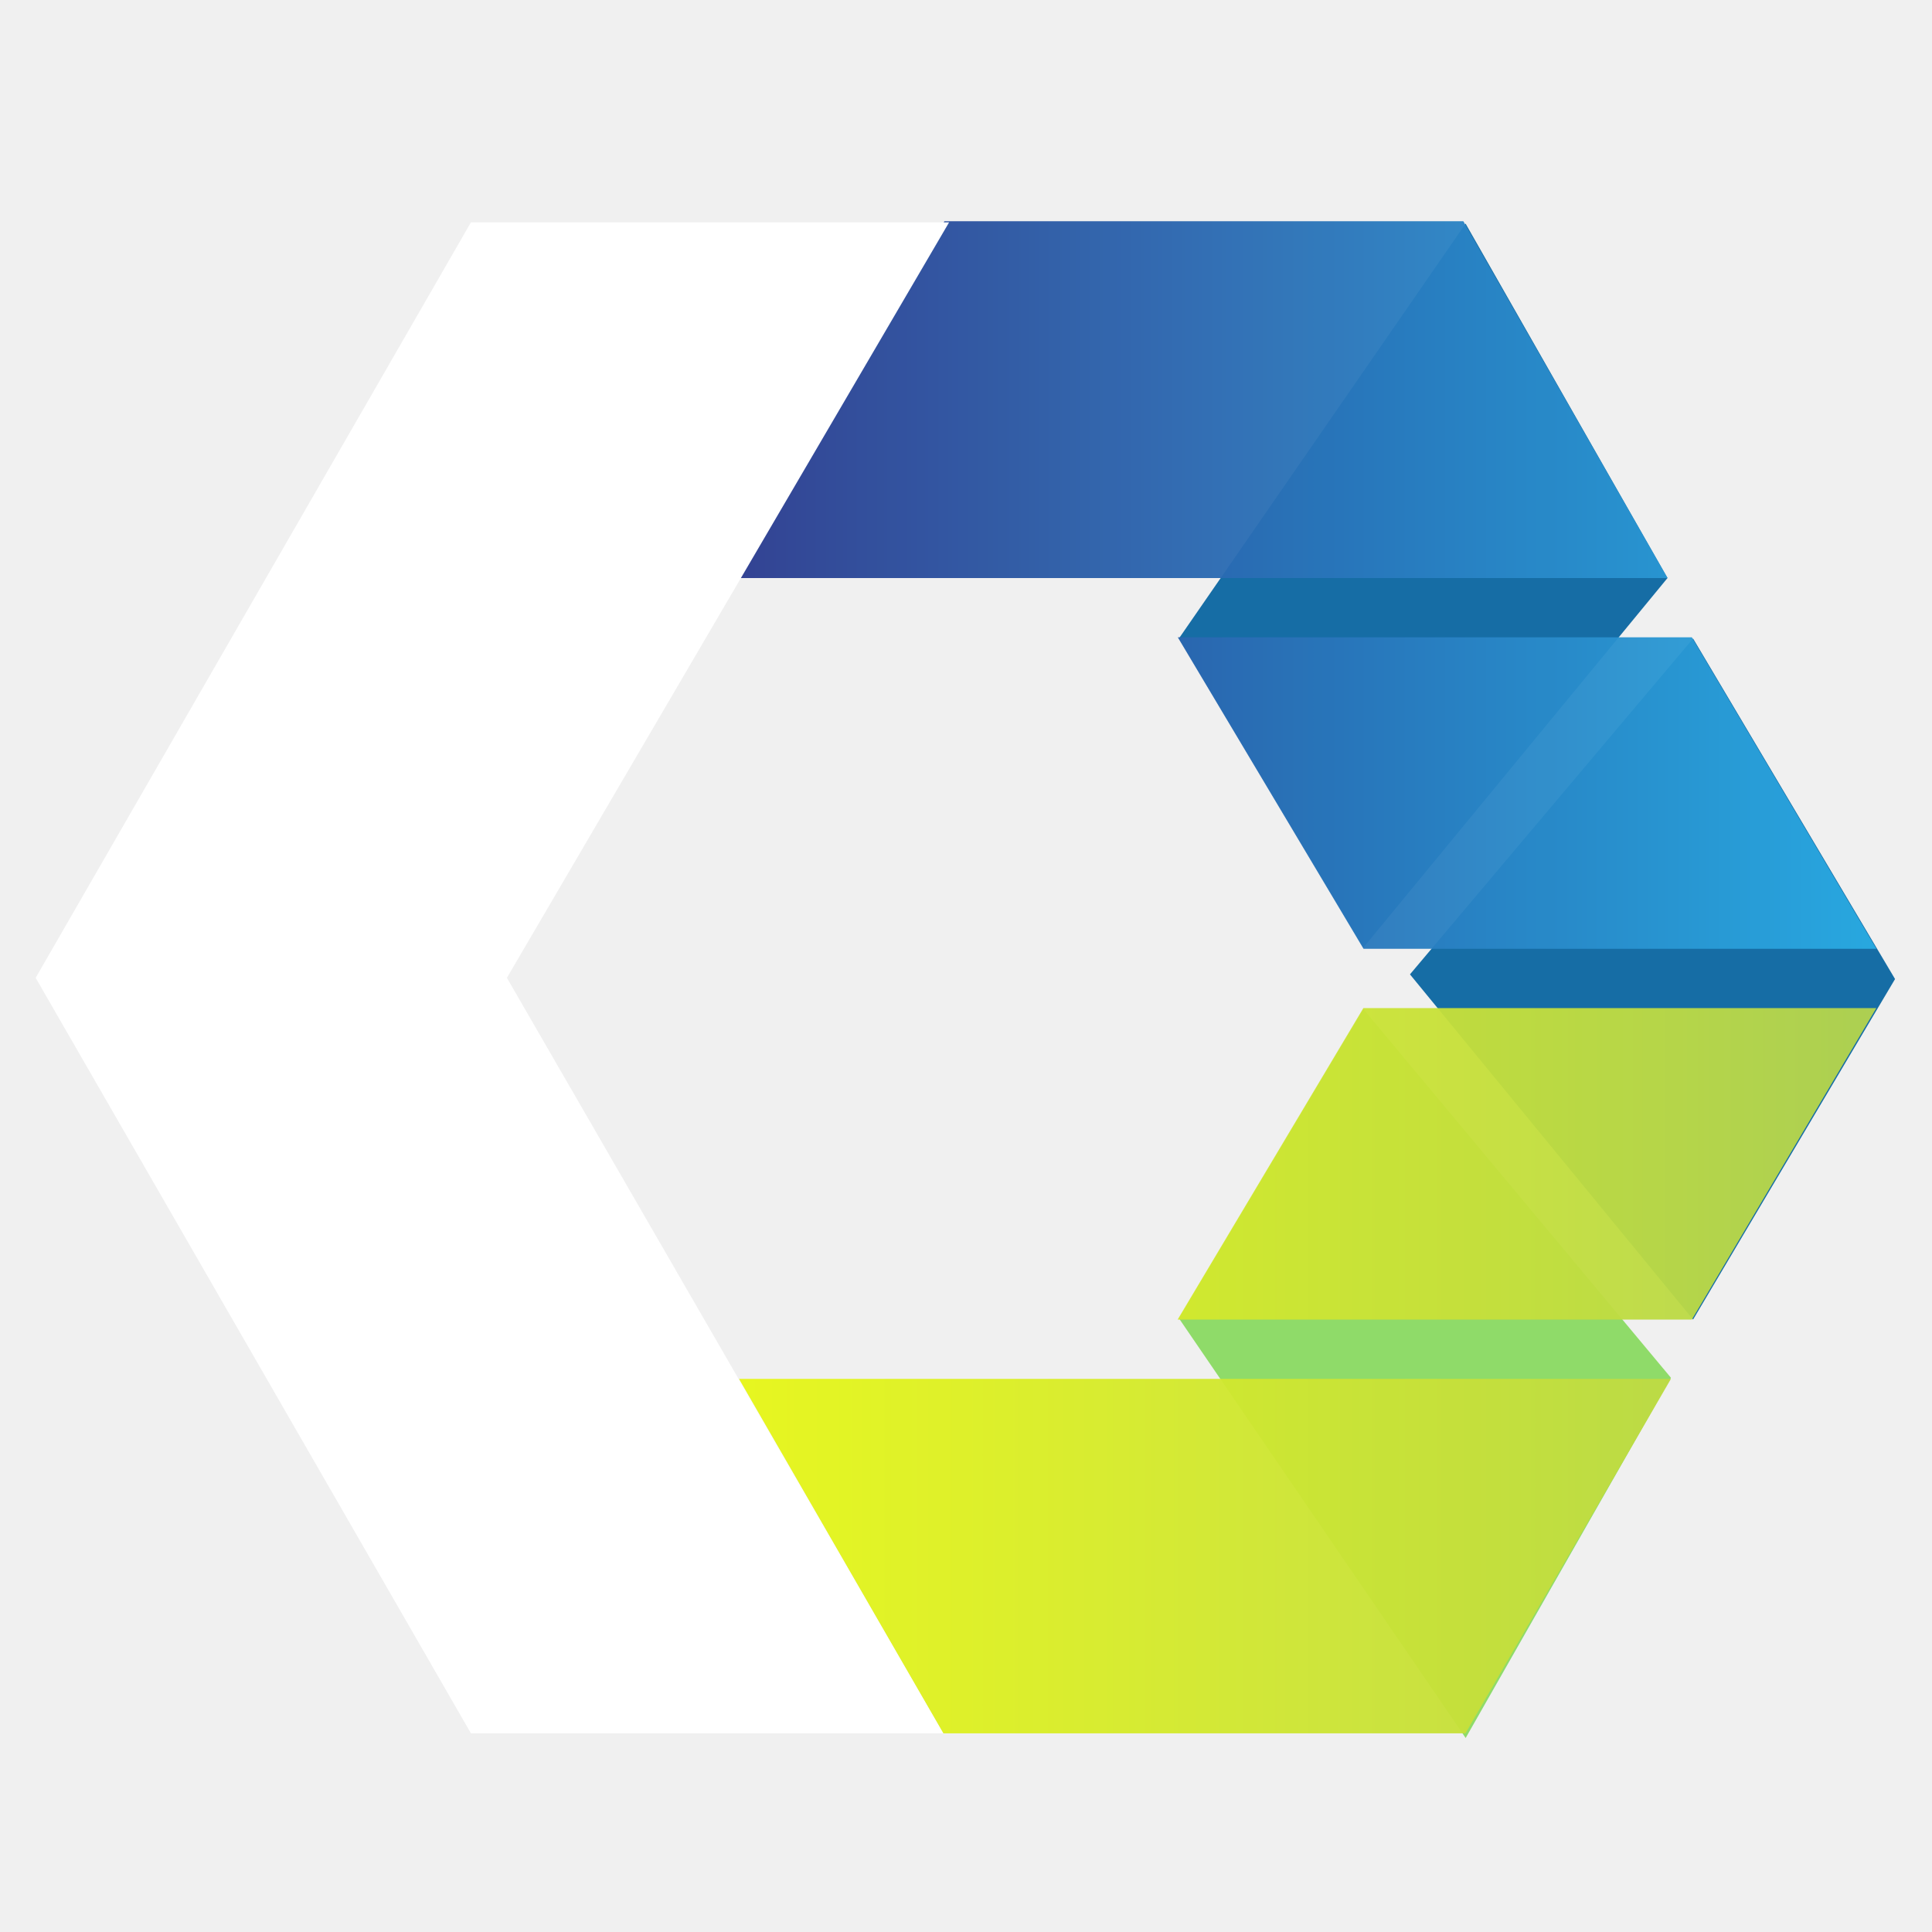
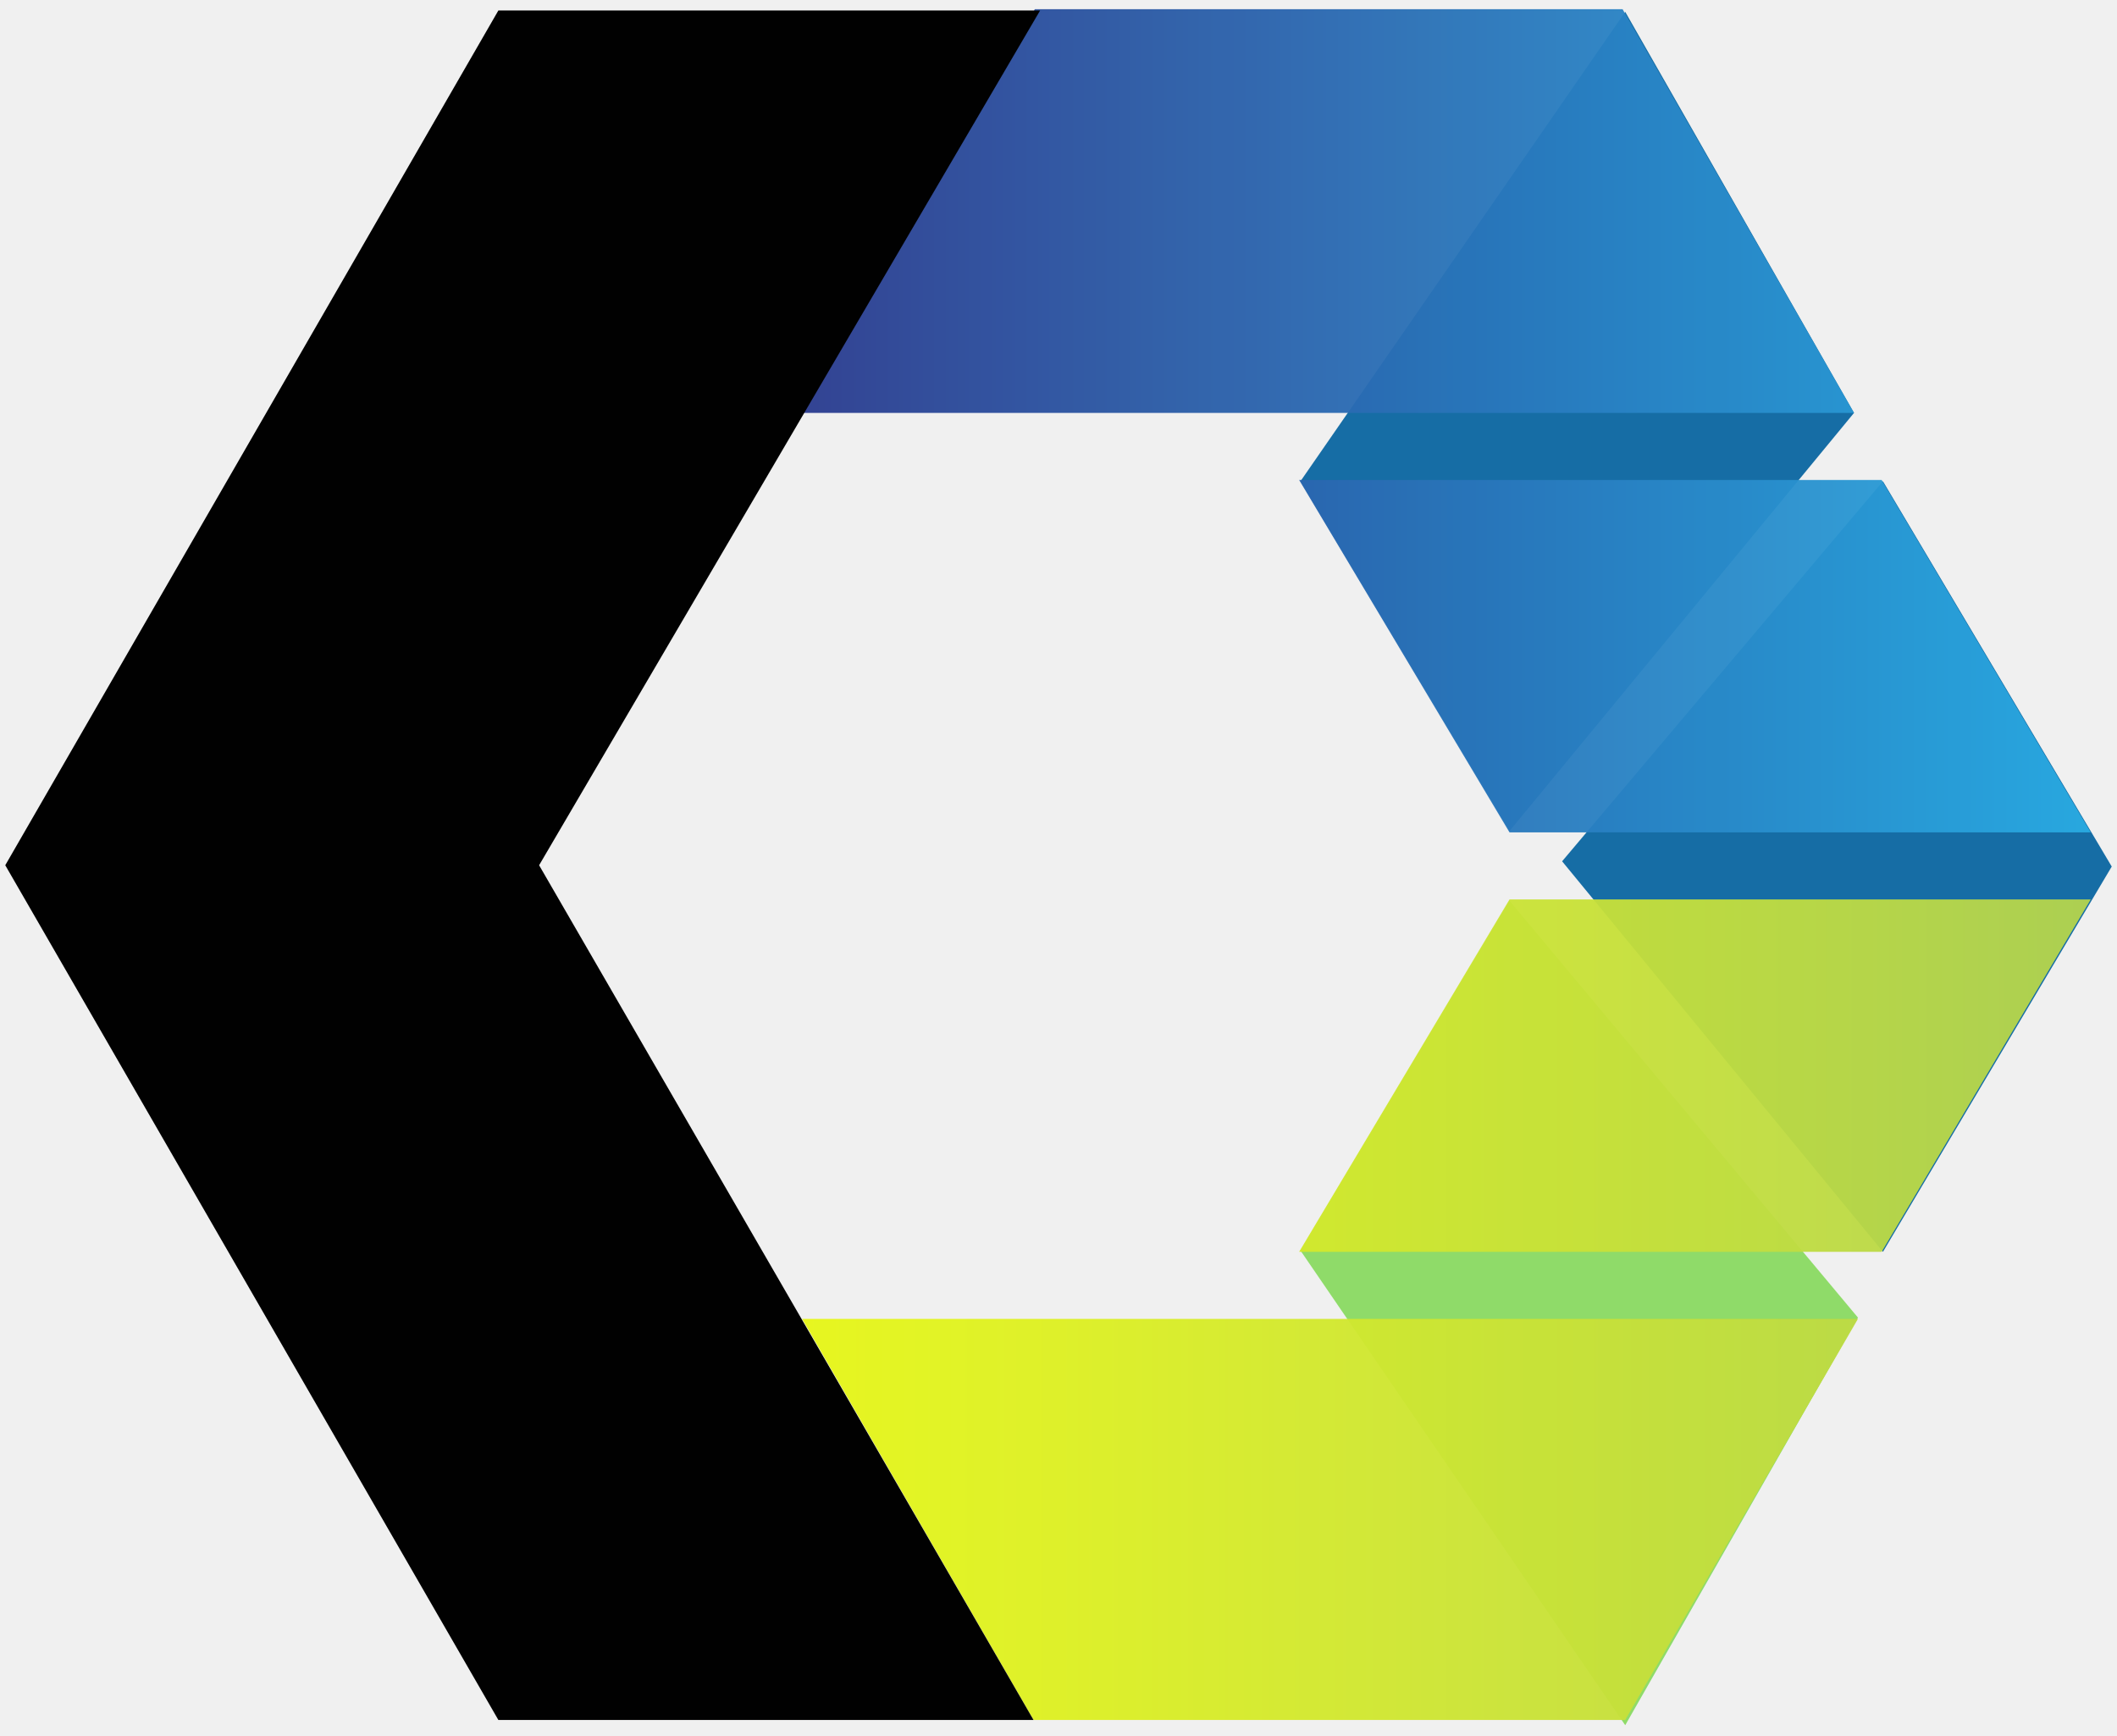
- <svg xmlns="http://www.w3.org/2000/svg" width="24" height="24" viewBox="0 0 24 24" fill="none">
-   <path fill-rule="evenodd" clip-rule="evenodd" d="M23.541 12.162L21.032 16.392L17.515 12.104L21.032 7.932L23.541 12.162Z" fill="#166DA5" />
-   <path fill-rule="evenodd" clip-rule="evenodd" d="M20.757 17.115L16.938 12.537L14.646 16.378L18.207 21.59L20.757 17.115Z" fill="#8FDB69" />
-   <path fill-rule="evenodd" clip-rule="evenodd" d="M20.714 7.181L16.936 11.772L14.645 7.931L18.206 2.778L20.714 7.181Z" fill="#166DA5" />
-   <path opacity="0.95" fill-rule="evenodd" clip-rule="evenodd" d="M9.195 7.181H20.716L18.178 2.748H11.732L9.195 7.181ZM16.938 11.786H23.309L21.017 7.917H14.631" fill="url(#paint0_linear_1350_40335)" />
-   <path opacity="0.95" fill-rule="evenodd" clip-rule="evenodd" d="M20.757 17.129H9.18L11.717 21.532H18.205L20.757 17.129ZM16.936 12.523H23.308L21.017 16.392H14.629" fill="url(#paint1_linear_1350_40335)" />
-   <path fill-rule="evenodd" clip-rule="evenodd" d="M11.718 21.532L6.297 12.147L11.79 2.762H5.85L0.443 12.147L5.85 21.532H11.718Z" fill="white" />
+ <svg xmlns="http://www.w3.org/2000/svg" width="161" height="132" viewBox="0 0 161 132">
  <defs>
-     <linearGradient id="paint0_linear_1350_40335" x1="9.195" y1="11.786" x2="23.309" y2="11.786" gradientUnits="userSpaceOnUse">
-       <stop stop-color="#2A3B8F" />
-       <stop offset="1" stop-color="#29ABE2" />
+     <linearGradient x1="0%" y1="50%" y2="50%" id="a">
+       <stop stop-color="#2A3B8F" offset="0%" />
+       <stop stop-color="#29ABE2" offset="100%" />
    </linearGradient>
-     <linearGradient id="paint1_linear_1350_40335" x1="23.308" y1="12.523" x2="9.18" y2="12.523" gradientUnits="userSpaceOnUse">
-       <stop stop-color="#B4D44E" />
-       <stop offset="1" stop-color="#E7F716" />
+     <linearGradient x1="100%" y1="50%" x2="0%" y2="50%" id="c">
+       <stop stop-color="#B4D44E" offset="0%" />
+       <stop stop-color="#E7F716" offset="100%" />
    </linearGradient>
  </defs>
+   <g fill="none" fill-rule="evenodd">
+     <path fill="#166DA5" d="M160.6 65.9l-17.4 29.3-24.4-29.7 24.4-28.9z" />
+     <path fill="#8FDB69" d="M141.3 100.2l-26.5-31.7-15.9 26.6 24.7 36.1z" />
+     <path fill="#166DA5" d="M141 31.4l-26.2 31.8-15.9-26.6L123.6.9z" />
+     <path fill="url(#a)" opacity=".95" d="M61.1 31.4H141L123.4.7H78.7z M114.8 63.3H159l-15.9-26.8H98.8" />
+     <path fill="url(#c)" opacity=".95" d="M141.3 100.3H61l17.6 30.5h45z M114.8 68.4H159l-15.9 26.8H98.8" />
+     <path fill="#010101" d="M78.6 130.8L41 65.8 79.1.8H37.9L.4 65.8l37.5 65z" />
+   </g>
</svg>
